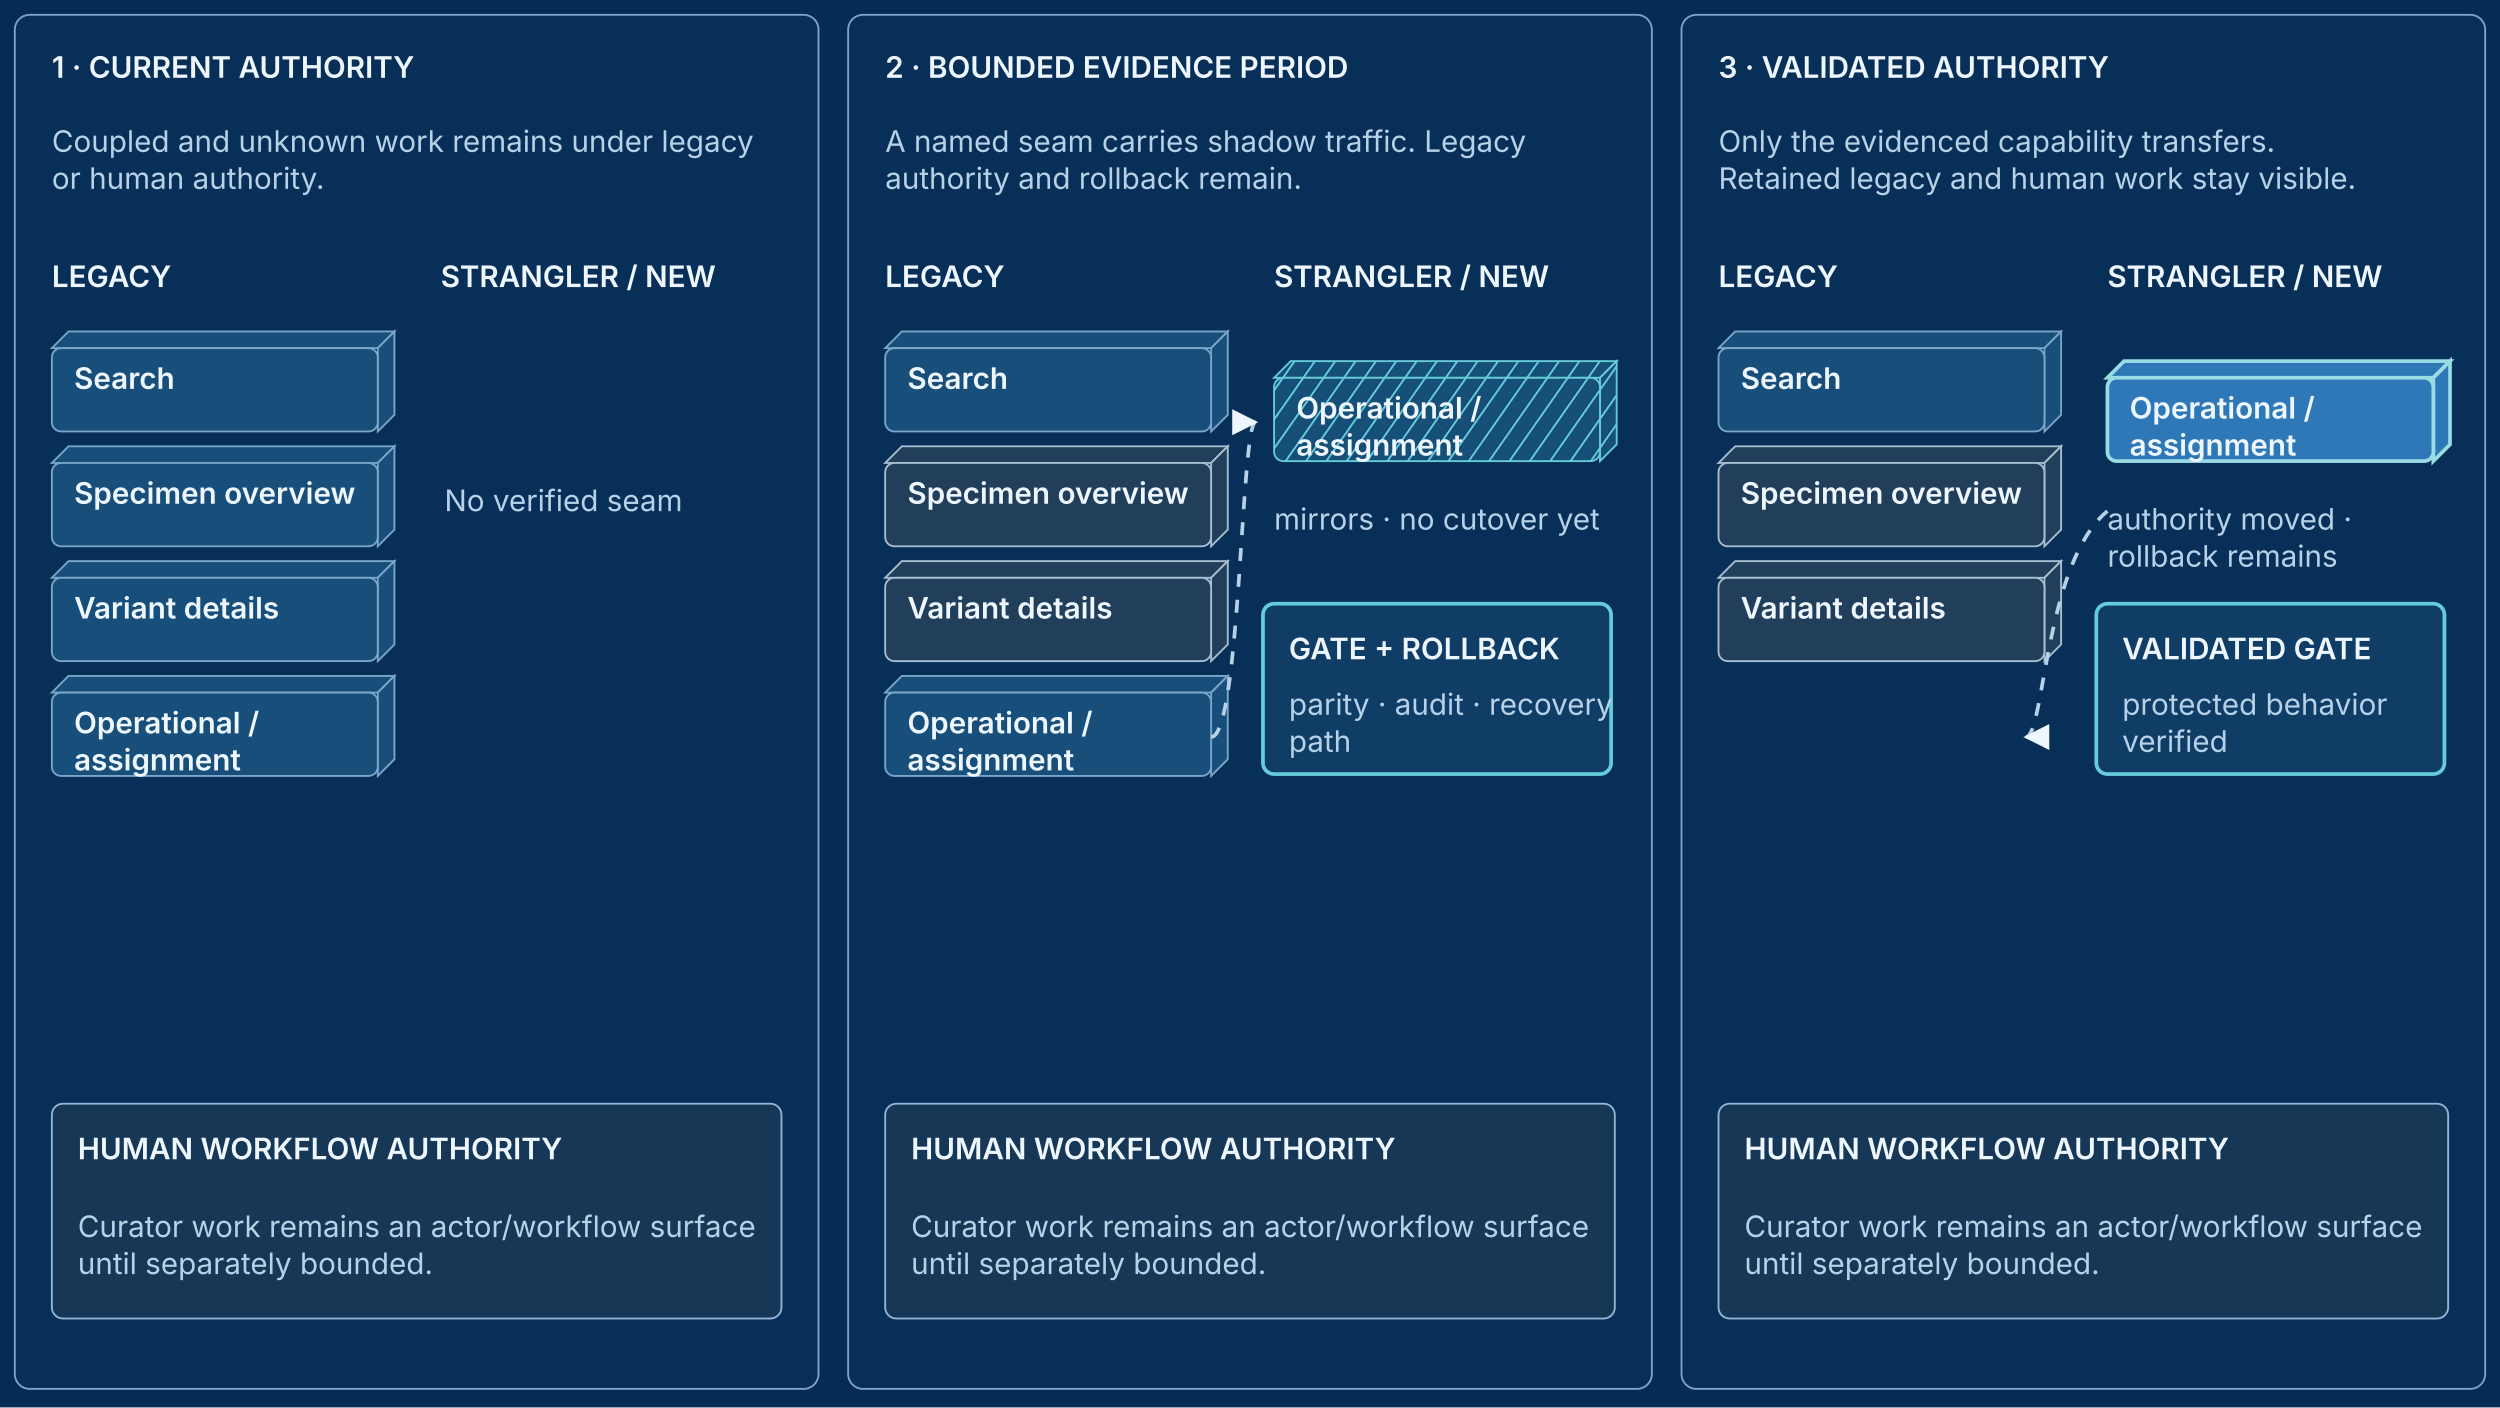
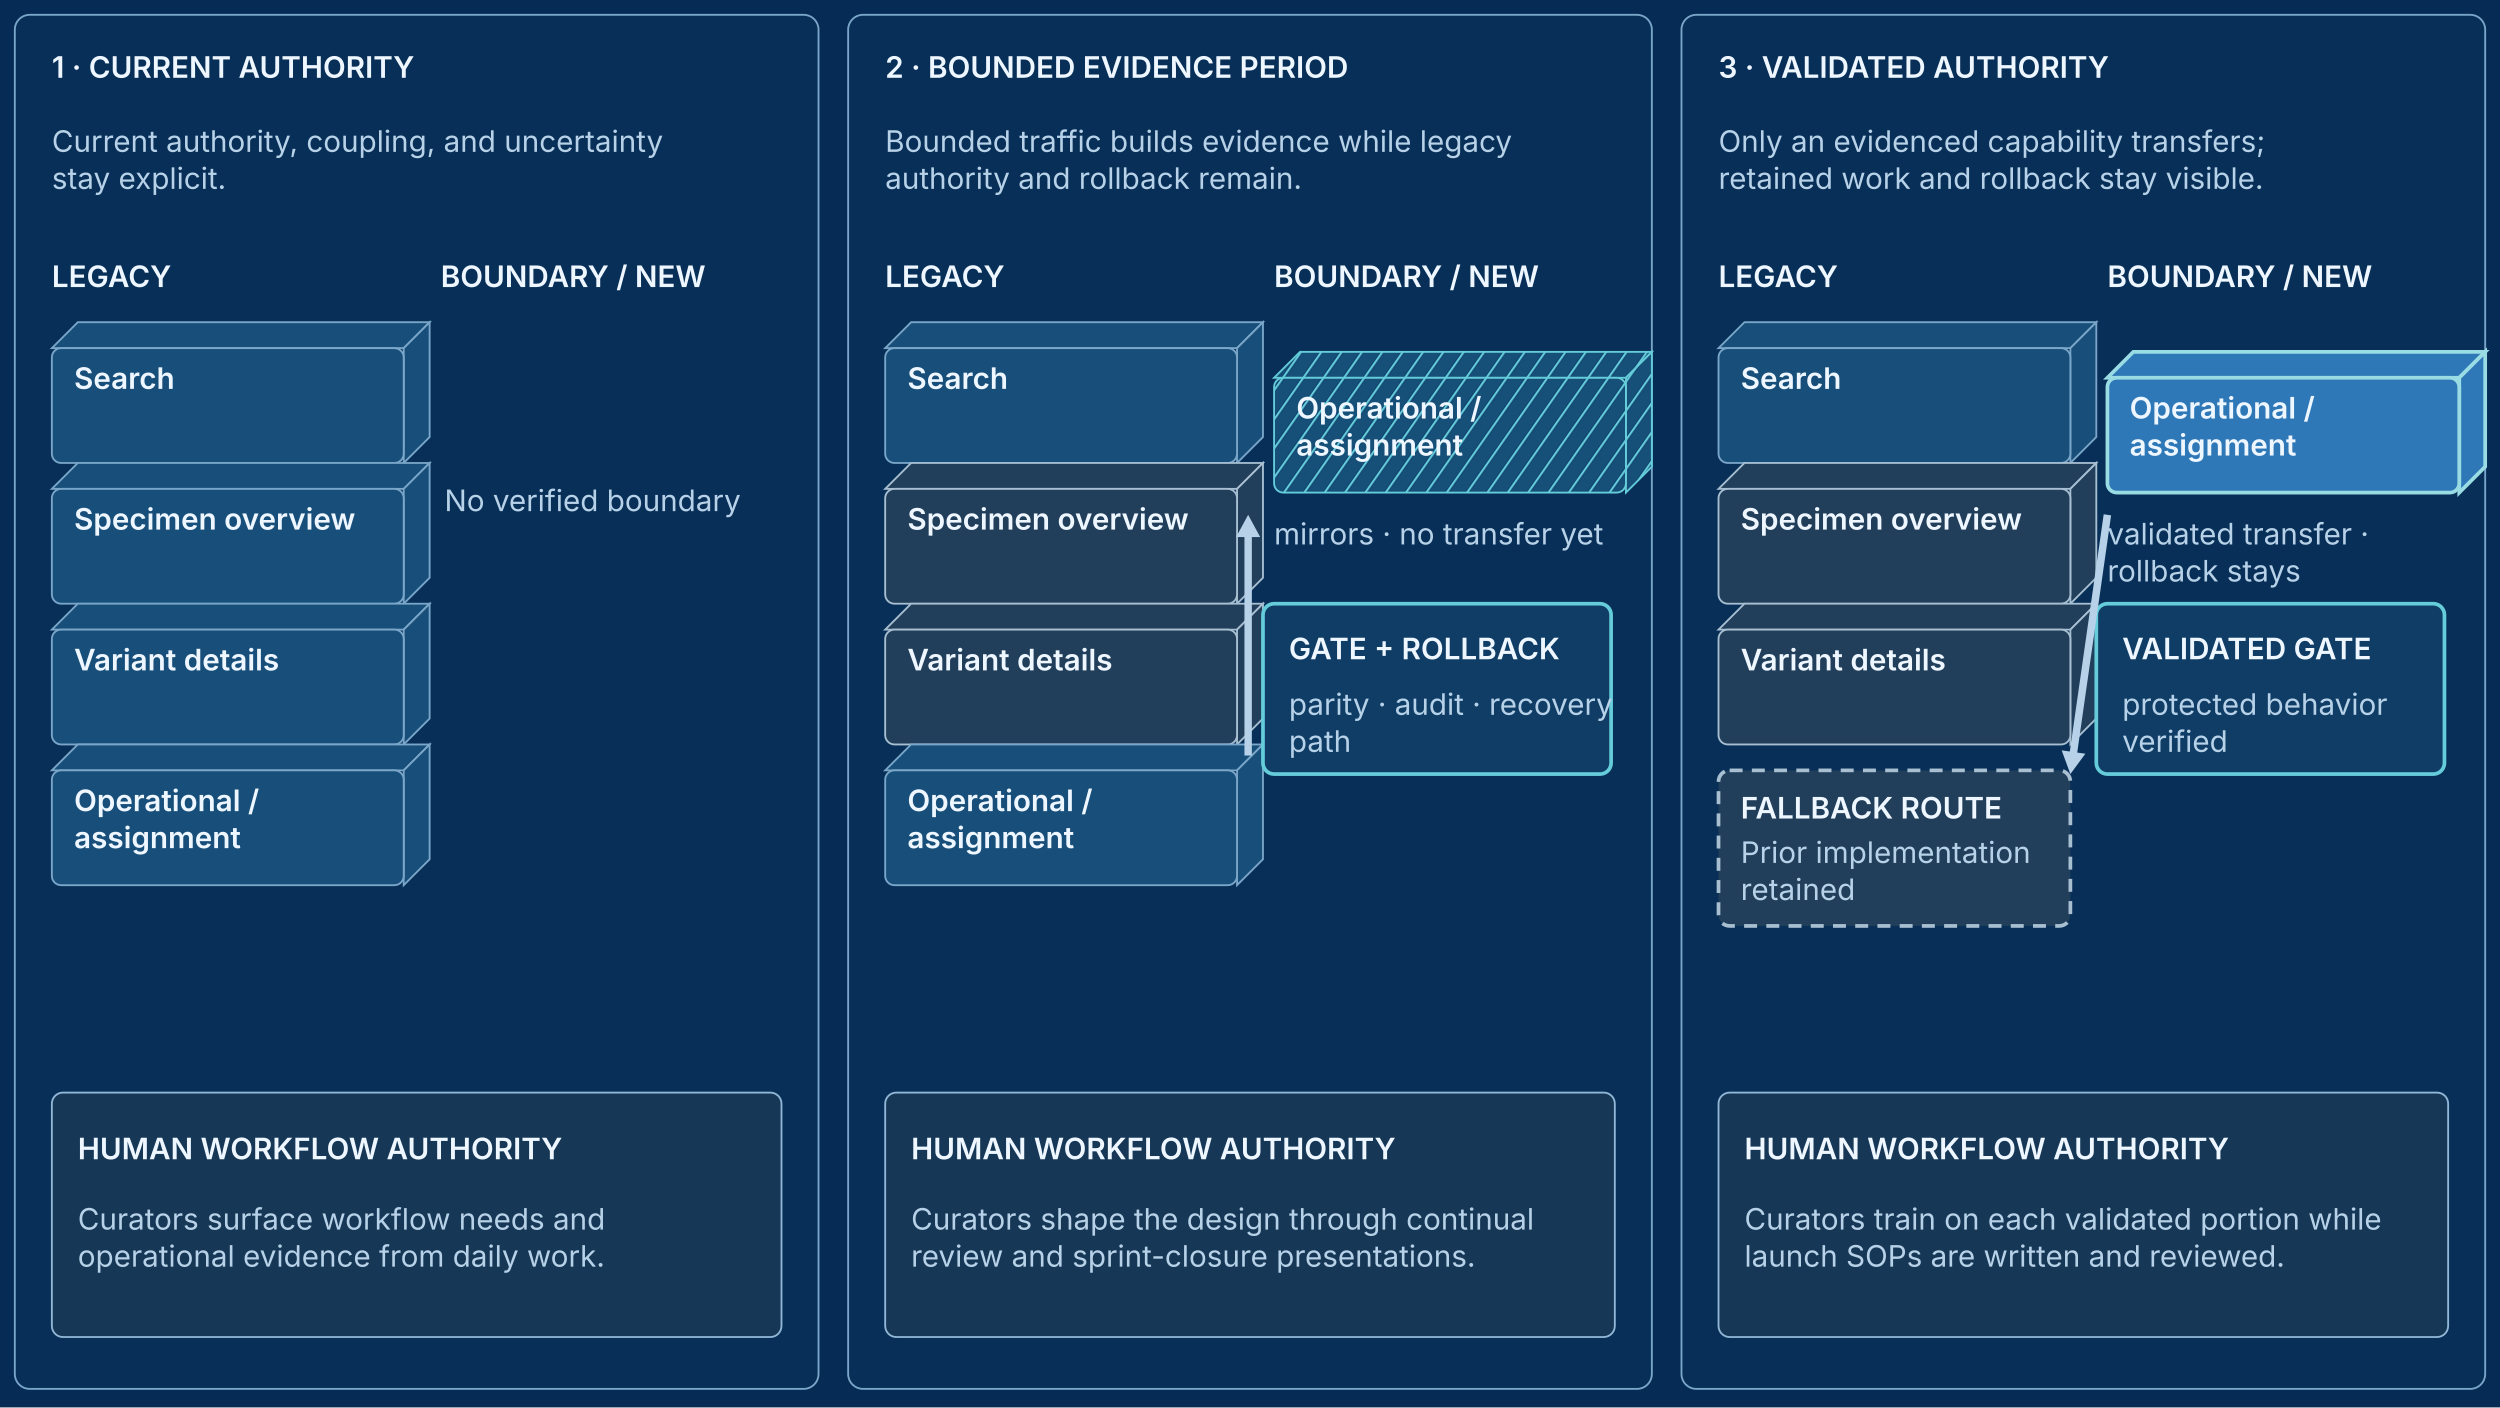
<svg xmlns="http://www.w3.org/2000/svg" class="a3-svg" viewBox="0 0 1350 760" role="img" aria-labelledby="triptych-title triptych-desc" style="color:#eef7ff">
  <defs>
-     <marker id="a3-arrow" viewBox="0 0 10 10" refX="9" refY="5" markerWidth="7" markerHeight="7" orient="auto-start-reverse">
-       <path d="M 0 0 L 10 5 L 0 10 z" fill="currentColor" />
-     </marker>
    <pattern id="a3-hatch" width="9" height="9" patternUnits="userSpaceOnUse" patternTransform="rotate(35)">
      <rect width="9" height="9" fill="#164f78" />
      <line x1="0" y1="0" x2="0" y2="9" stroke="#65ccda" stroke-width="2" />
    </pattern>
  </defs>
  <style>
        text{font-family:Inter,system-ui,sans-serif;font-size:16px;fill:#eef7ff}
        .a3-strong{font-weight:600}.a3-secondary{fill:#b7d2e8}
        .a3-front,.a3-top,.a3-side{stroke:#7aa6c9;stroke-width:1}
        .state-legacy .a3-front,.state-legacy .a3-top,.state-legacy .a3-side{fill:#184f7a}
        .state-retained_legacy .a3-front,.state-retained_legacy .a3-top,.state-retained_legacy .a3-side{fill:#213e5a;stroke:#a8bfd2}
        .state-shadow .a3-front,.state-shadow .a3-top,.state-shadow .a3-side{fill:url(#a3-hatch);stroke:#65ccda}
        .state-new .a3-front,.state-new .a3-top,.state-new .a3-side{fill:#2f78b7;stroke:#9adce4;stroke-width:2}
        .a3-gate{fill:#0f3d66;stroke:#65ccda;stroke-width:2}
+         .a3-fallback rect{fill:#213e5a;stroke:#a8bfd2;stroke-width:2;stroke-dasharray:7 5}
        .a3-human{fill:#163756;stroke:#91b7d6}
-         .a3-route{fill:none;stroke:#eef7ff;stroke-width:2;marker-end:url(#a3-arrow)}
-         .a3-route.secondary{stroke:#b7d2e8;stroke-dasharray:7 7}
+         .a3-route{fill:currentColor;color:#eef7ff}
+         .a3-route.secondary{color:#b7d2e8}
      </style>
  <rect width="1350" height="760" fill="#062c56" />
-   <g>
+   <g id="triptych-f0" data-phase="F0" role="group" aria-label="1 · CURRENT AUTHORITY">
    <rect x="8" y="8" width="434" height="742" rx="8" fill="#082f57" stroke="#7aa6c9" />
    <text x="28" y="42" class="a3-strong">
      <tspan x="28" dy="0">1 · CURRENT AUTHORITY</tspan>
    </text>
    <text x="28" y="82" class="a3-secondary">
-       <tspan x="28" dy="0">Coupled and unknown work remains under legacy</tspan>
-       <tspan x="28" dy="1.25em">or human authority.</tspan>
+       <tspan x="28" dy="0">Current authority, coupling, and uncertainty</tspan>
+       <tspan x="28" dy="1.25em">stay explicit.</tspan>
    </text>
    <text x="28" y="155" class="a3-strong">
      <tspan x="28" dy="0">LEGACY</tspan>
    </text>
    <text x="238" y="155" class="a3-strong">
-       <tspan x="238" dy="0">STRANGLER / NEW</tspan>
-     </text>
-     <g class="a3-cube state-legacy" data-cube-id="CAP-SEARCH" role="button" tabindex="0" aria-label="Search; Legacy authority">
-       <polygon class="a3-top" points="28,188 37,179 213,179 204,188" />
-       <polygon class="a3-side" points="204,188 213,179 213,224 204,233" />
-       <rect class="a3-front" x="28" y="188" width="176" height="45" rx="5" />
+       <tspan x="238" dy="0">BOUNDARY / NEW</tspan>
+     </text>
+     <g class="a3-cube state-legacy" data-cube-id="CAP-SEARCH" role="group" aria-label="Search; Legacy authority">
+       <polygon class="a3-top" points="28,188 42,174 232,174 218,188" />
+       <polygon class="a3-side" points="218,188 232,174 232,236 218,250" />
+       <rect class="a3-front" x="28" y="188" width="190" height="62" rx="5" />
      <text x="40" y="210" class="a3-strong">
        <tspan x="40" dy="0">Search</tspan>
      </text>
    </g>
-     <g class="a3-cube state-legacy" data-cube-id="CAP-SPECIMEN" role="button" tabindex="0" aria-label="Specimen overview; Legacy authority">
-       <polygon class="a3-top" points="28,250 37,241 213,241 204,250" />
-       <polygon class="a3-side" points="204,250 213,241 213,286 204,295" />
-       <rect class="a3-front" x="28" y="250" width="176" height="45" rx="5" />
-       <text x="40" y="272" class="a3-strong">
+     <g class="a3-cube state-legacy" data-cube-id="CAP-SPECIMEN" role="group" aria-label="Specimen overview; Legacy authority">
+       <polygon class="a3-top" points="28,264 42,250 232,250 218,264" />
+       <polygon class="a3-side" points="218,264 232,250 232,312 218,326" />
+       <rect class="a3-front" x="28" y="264" width="190" height="62" rx="5" />
+       <text x="40" y="286" class="a3-strong">
        <tspan x="40" dy="0">Specimen overview</tspan>
      </text>
    </g>
-     <g class="a3-cube state-legacy" data-cube-id="CAP-VARIANT" role="button" tabindex="0" aria-label="Variant details; Legacy authority">
-       <polygon class="a3-top" points="28,312 37,303 213,303 204,312" />
-       <polygon class="a3-side" points="204,312 213,303 213,348 204,357" />
-       <rect class="a3-front" x="28" y="312" width="176" height="45" rx="5" />
-       <text x="40" y="334" class="a3-strong">
+     <g class="a3-cube state-legacy" data-cube-id="CAP-VARIANT" role="group" aria-label="Variant details; Legacy authority">
+       <polygon class="a3-top" points="28,340 42,326 232,326 218,340" />
+       <polygon class="a3-side" points="218,340 232,326 232,388 218,402" />
+       <rect class="a3-front" x="28" y="340" width="190" height="62" rx="5" />
+       <text x="40" y="362" class="a3-strong">
        <tspan x="40" dy="0">Variant details</tspan>
      </text>
    </g>
-     <g class="a3-cube state-legacy" data-cube-id="CAP-OP-ASSIGN" role="button" tabindex="0" aria-label="Operational / assignment; Legacy authority">
-       <polygon class="a3-top" points="28,374 37,365 213,365 204,374" />
-       <polygon class="a3-side" points="204,374 213,365 213,410 204,419" />
-       <rect class="a3-front" x="28" y="374" width="176" height="45" rx="5" />
-       <text x="40" y="396" class="a3-strong">
+     <g class="a3-cube state-legacy" data-cube-id="CAP-OP-ASSIGN" role="group" aria-label="Operational / assignment; Legacy authority">
+       <polygon class="a3-top" points="28,416 42,402 232,402 218,416" />
+       <polygon class="a3-side" points="218,416 232,402 232,464 218,478" />
+       <rect class="a3-front" x="28" y="416" width="190" height="62" rx="5" />
+       <text x="40" y="438" class="a3-strong">
        <tspan x="40" dy="0">Operational /</tspan>
        <tspan x="40" dy="1.25em">assignment</tspan>
      </text>
    </g>
    <text x="240" y="276" class="a3-secondary">
-       <tspan x="240" dy="0">No verified seam</tspan>
-     </text>
-     <rect class="a3-human" x="28" y="596" width="394" height="116" rx="6" />
+       <tspan x="240" dy="0">No verified boundary</tspan>
+     </text>
+     <rect class="a3-human" x="28" y="590" width="394" height="132" rx="6" />
    <text x="42" y="626" class="a3-strong">
      <tspan x="42" dy="0">HUMAN WORKFLOW AUTHORITY</tspan>
    </text>
-     <text x="42" y="668" class="a3-secondary">
-       <tspan x="42" dy="0">Curator work remains an actor/workflow surface</tspan>
-       <tspan x="42" dy="1.25em">until separately bounded.</tspan>
+     <text x="42" y="664" class="a3-secondary">
+       <tspan x="42" dy="0">Curators surface workflow needs and</tspan>
+       <tspan x="42" dy="1.25em">operational evidence from daily work.</tspan>
    </text>
  </g>
-   <g>
+   <g id="triptych-f2" data-phase="F2" role="group" aria-label="2 · BOUNDED EVIDENCE PERIOD">
    <rect x="458" y="8" width="434" height="742" rx="8" fill="#082f57" stroke="#7aa6c9" />
    <text x="478" y="42" class="a3-strong">
      <tspan x="478" dy="0">2 · BOUNDED EVIDENCE PERIOD</tspan>
    </text>
    <text x="478" y="82" class="a3-secondary">
-       <tspan x="478" dy="0">A named seam carries shadow traffic. Legacy</tspan>
+       <tspan x="478" dy="0">Bounded traffic builds evidence while legacy</tspan>
      <tspan x="478" dy="1.25em">authority and rollback remain.</tspan>
    </text>
    <text x="478" y="155" class="a3-strong">
      <tspan x="478" dy="0">LEGACY</tspan>
    </text>
    <text x="688" y="155" class="a3-strong">
-       <tspan x="688" dy="0">STRANGLER / NEW</tspan>
-     </text>
-     <g class="a3-cube state-legacy" data-cube-id="CAP-SEARCH" role="button" tabindex="0" aria-label="Search; Legacy authority">
-       <polygon class="a3-top" points="478,188 487,179 663,179 654,188" />
-       <polygon class="a3-side" points="654,188 663,179 663,224 654,233" />
-       <rect class="a3-front" x="478" y="188" width="176" height="45" rx="5" />
+       <tspan x="688" dy="0">BOUNDARY / NEW</tspan>
+     </text>
+     <g class="a3-cube state-legacy" data-cube-id="CAP-SEARCH" role="group" aria-label="Search; Legacy authority">
+       <polygon class="a3-top" points="478,188 492,174 682,174 668,188" />
+       <polygon class="a3-side" points="668,188 682,174 682,236 668,250" />
+       <rect class="a3-front" x="478" y="188" width="190" height="62" rx="5" />
      <text x="490" y="210" class="a3-strong">
        <tspan x="490" dy="0">Search</tspan>
      </text>
    </g>
-     <g class="a3-cube state-retained_legacy" data-cube-id="CAP-SPECIMEN" role="button" tabindex="0" aria-label="Specimen overview; Retained legacy">
-       <polygon class="a3-top" points="478,250 487,241 663,241 654,250" />
-       <polygon class="a3-side" points="654,250 663,241 663,286 654,295" />
-       <rect class="a3-front" x="478" y="250" width="176" height="45" rx="5" />
-       <text x="490" y="272" class="a3-strong">
+     <g class="a3-cube state-retained_legacy" data-cube-id="CAP-SPECIMEN" role="group" aria-label="Specimen overview; Retained legacy">
+       <polygon class="a3-top" points="478,264 492,250 682,250 668,264" />
+       <polygon class="a3-side" points="668,264 682,250 682,312 668,326" />
+       <rect class="a3-front" x="478" y="264" width="190" height="62" rx="5" />
+       <text x="490" y="286" class="a3-strong">
        <tspan x="490" dy="0">Specimen overview</tspan>
      </text>
    </g>
-     <g class="a3-cube state-retained_legacy" data-cube-id="CAP-VARIANT" role="button" tabindex="0" aria-label="Variant details; Retained legacy">
-       <polygon class="a3-top" points="478,312 487,303 663,303 654,312" />
-       <polygon class="a3-side" points="654,312 663,303 663,348 654,357" />
-       <rect class="a3-front" x="478" y="312" width="176" height="45" rx="5" />
-       <text x="490" y="334" class="a3-strong">
+     <g class="a3-cube state-retained_legacy" data-cube-id="CAP-VARIANT" role="group" aria-label="Variant details; Retained legacy">
+       <polygon class="a3-top" points="478,340 492,326 682,326 668,340" />
+       <polygon class="a3-side" points="668,340 682,326 682,388 668,402" />
+       <rect class="a3-front" x="478" y="340" width="190" height="62" rx="5" />
+       <text x="490" y="362" class="a3-strong">
        <tspan x="490" dy="0">Variant details</tspan>
      </text>
    </g>
-     <g class="a3-cube state-legacy" data-cube-id="CAP-OP-ASSIGN" role="button" tabindex="0" aria-label="Operational / assignment; Legacy authority">
-       <polygon class="a3-top" points="478,374 487,365 663,365 654,374" />
-       <polygon class="a3-side" points="654,374 663,365 663,410 654,419" />
-       <rect class="a3-front" x="478" y="374" width="176" height="45" rx="5" />
-       <text x="490" y="396" class="a3-strong">
+     <g class="a3-cube state-legacy" data-cube-id="CAP-OP-ASSIGN" role="group" aria-label="Operational / assignment; Legacy authority">
+       <polygon class="a3-top" points="478,416 492,402 682,402 668,416" />
+       <polygon class="a3-side" points="668,416 682,402 682,464 668,478" />
+       <rect class="a3-front" x="478" y="416" width="190" height="62" rx="5" />
+       <text x="490" y="438" class="a3-strong">
        <tspan x="490" dy="0">Operational /</tspan>
        <tspan x="490" dy="1.25em">assignment</tspan>
      </text>
    </g>
-     <g class="a3-cube state-shadow" data-cube-id="CAP-OP-ASSIGN" role="button" tabindex="0" aria-label="Operational / assignment; Shadow / dual-run">
-       <polygon class="a3-top" points="688,204 697,195 873,195 864,204" />
-       <polygon class="a3-side" points="864,204 873,195 873,240 864,249" />
-       <rect class="a3-front" x="688" y="204" width="176" height="45" rx="5" />
+     <g class="a3-cube state-shadow" data-cube-id="CAP-OP-ASSIGN" role="group" aria-label="Operational / assignment; Shadow / dual-run">
+       <polygon class="a3-top" points="688,204 702,190 892,190 878,204" />
+       <polygon class="a3-side" points="878,204 892,190 892,252 878,266" />
+       <rect class="a3-front" x="688" y="204" width="190" height="62" rx="5" />
      <text x="700" y="226" class="a3-strong">
        <tspan x="700" dy="0">Operational /</tspan>
        <tspan x="700" dy="1.25em">assignment</tspan>
      </text>
    </g>
-     <path class="a3-route secondary" d="M 654 398 C 670 398, 670 228, 678 228" />
-     <text x="688" y="286" class="a3-secondary">
-       <tspan x="688" dy="0">mirrors · no cutover yet</tspan>
+     <path class="a3-route secondary" d="M 676.0 408.0 L 676.0 290.0 L 680.5 290.0 L 674.0 278.0 L 667.5 290.0 L 672.0 290.0 L 672.0 408.0 Z" aria-hidden="true" />
+     <text x="688" y="294" class="a3-secondary">
+       <tspan x="688" dy="0">mirrors · no transfer yet</tspan>
    </text>
    <rect class="a3-gate" x="682" y="326" width="188" height="92" rx="6" />
    <text x="696" y="356" class="a3-strong">
      <tspan x="696" dy="0">GATE + ROLLBACK</tspan>
    </text>
    <text x="696" y="386" class="a3-secondary">
      <tspan x="696" dy="0">parity · audit · recovery</tspan>
      <tspan x="696" dy="1.25em">path</tspan>
    </text>
-     <rect class="a3-human" x="478" y="596" width="394" height="116" rx="6" />
+     <rect class="a3-human" x="478" y="590" width="394" height="132" rx="6" />
    <text x="492" y="626" class="a3-strong">
      <tspan x="492" dy="0">HUMAN WORKFLOW AUTHORITY</tspan>
    </text>
-     <text x="492" y="668" class="a3-secondary">
-       <tspan x="492" dy="0">Curator work remains an actor/workflow surface</tspan>
-       <tspan x="492" dy="1.25em">until separately bounded.</tspan>
+     <text x="492" y="664" class="a3-secondary">
+       <tspan x="492" dy="0">Curators shape the design through continual</tspan>
+       <tspan x="492" dy="1.25em">review and sprint-closure presentations.</tspan>
    </text>
  </g>
-   <g>
+   <g id="triptych-f3" data-phase="F3" role="group" aria-label="3 · VALIDATED AUTHORITY">
    <rect x="908" y="8" width="434" height="742" rx="8" fill="#082f57" stroke="#7aa6c9" />
    <text x="928" y="42" class="a3-strong">
      <tspan x="928" dy="0">3 · VALIDATED AUTHORITY</tspan>
    </text>
    <text x="928" y="82" class="a3-secondary">
-       <tspan x="928" dy="0">Only the evidenced capability transfers.</tspan>
-       <tspan x="928" dy="1.25em">Retained legacy and human work stay visible.</tspan>
+       <tspan x="928" dy="0">Only an evidenced capability transfers;</tspan>
+       <tspan x="928" dy="1.25em">retained work and rollback stay visible.</tspan>
    </text>
    <text x="928" y="155" class="a3-strong">
      <tspan x="928" dy="0">LEGACY</tspan>
    </text>
    <text x="1138" y="155" class="a3-strong">
-       <tspan x="1138" dy="0">STRANGLER / NEW</tspan>
-     </text>
-     <g class="a3-cube state-legacy" data-cube-id="CAP-SEARCH" role="button" tabindex="0" aria-label="Search; Legacy authority">
-       <polygon class="a3-top" points="928,188 937,179 1113,179 1104,188" />
-       <polygon class="a3-side" points="1104,188 1113,179 1113,224 1104,233" />
-       <rect class="a3-front" x="928" y="188" width="176" height="45" rx="5" />
+       <tspan x="1138" dy="0">BOUNDARY / NEW</tspan>
+     </text>
+     <g class="a3-cube state-legacy" data-cube-id="CAP-SEARCH" role="group" aria-label="Search; Legacy authority">
+       <polygon class="a3-top" points="928,188 942,174 1132,174 1118,188" />
+       <polygon class="a3-side" points="1118,188 1132,174 1132,236 1118,250" />
+       <rect class="a3-front" x="928" y="188" width="190" height="62" rx="5" />
      <text x="940" y="210" class="a3-strong">
        <tspan x="940" dy="0">Search</tspan>
      </text>
    </g>
-     <g class="a3-cube state-retained_legacy" data-cube-id="CAP-SPECIMEN" role="button" tabindex="0" aria-label="Specimen overview; Retained legacy">
-       <polygon class="a3-top" points="928,250 937,241 1113,241 1104,250" />
-       <polygon class="a3-side" points="1104,250 1113,241 1113,286 1104,295" />
-       <rect class="a3-front" x="928" y="250" width="176" height="45" rx="5" />
-       <text x="940" y="272" class="a3-strong">
+     <g class="a3-cube state-retained_legacy" data-cube-id="CAP-SPECIMEN" role="group" aria-label="Specimen overview; Retained legacy">
+       <polygon class="a3-top" points="928,264 942,250 1132,250 1118,264" />
+       <polygon class="a3-side" points="1118,264 1132,250 1132,312 1118,326" />
+       <rect class="a3-front" x="928" y="264" width="190" height="62" rx="5" />
+       <text x="940" y="286" class="a3-strong">
        <tspan x="940" dy="0">Specimen overview</tspan>
      </text>
    </g>
-     <g class="a3-cube state-retained_legacy" data-cube-id="CAP-VARIANT" role="button" tabindex="0" aria-label="Variant details; Retained legacy">
-       <polygon class="a3-top" points="928,312 937,303 1113,303 1104,312" />
-       <polygon class="a3-side" points="1104,312 1113,303 1113,348 1104,357" />
-       <rect class="a3-front" x="928" y="312" width="176" height="45" rx="5" />
-       <text x="940" y="334" class="a3-strong">
+     <g class="a3-cube state-retained_legacy" data-cube-id="CAP-VARIANT" role="group" aria-label="Variant details; Retained legacy">
+       <polygon class="a3-top" points="928,340 942,326 1132,326 1118,340" />
+       <polygon class="a3-side" points="1118,340 1132,326 1132,388 1118,402" />
+       <rect class="a3-front" x="928" y="340" width="190" height="62" rx="5" />
+       <text x="940" y="362" class="a3-strong">
        <tspan x="940" dy="0">Variant details</tspan>
      </text>
    </g>
-     <g class="a3-cube state-new" data-cube-id="CAP-OP-ASSIGN" role="button" tabindex="0" aria-label="Operational / assignment; New authority">
-       <polygon class="a3-top" points="1138,204 1147,195 1323,195 1314,204" />
-       <polygon class="a3-side" points="1314,204 1323,195 1323,240 1314,249" />
-       <rect class="a3-front" x="1138" y="204" width="176" height="45" rx="5" />
+     <g class="a3-fallback" role="group" aria-label="Fallback route; prior implementation retained for recovery">
+       <rect x="928" y="416" width="190" height="84" rx="6" />
+       <text x="940" y="442" class="a3-strong">
+         <tspan x="940" dy="0">FALLBACK ROUTE</tspan>
+       </text>
+       <text x="940" y="466" class="a3-secondary">
+         <tspan x="940" dy="0">Prior implementation</tspan>
+         <tspan x="940" dy="1.25em">retained</tspan>
+       </text>
+     </g>
+     <g class="a3-cube state-new" data-cube-id="CAP-OP-ASSIGN" role="group" aria-label="Operational / assignment; New authority">
+       <polygon class="a3-top" points="1138,204 1152,190 1342,190 1328,204" />
+       <polygon class="a3-side" points="1328,204 1342,190 1342,252 1328,266" />
+       <rect class="a3-front" x="1138" y="204" width="190" height="62" rx="5" />
      <text x="1150" y="226" class="a3-strong">
        <tspan x="1150" dy="0">Operational /</tspan>
        <tspan x="1150" dy="1.25em">assignment</tspan>
      </text>
    </g>
    <rect class="a3-gate" x="1132" y="326" width="188" height="92" rx="6" />
    <text x="1146" y="356" class="a3-strong">
      <tspan x="1146" dy="0">VALIDATED GATE</tspan>
    </text>
    <text x="1146" y="386" class="a3-secondary">
      <tspan x="1146" dy="0">protected behavior</tspan>
      <tspan x="1146" dy="1.25em">verified</tspan>
    </text>
-     <path class="a3-route secondary" d="M 1138 276 C 1104 304, 1104 398, 1094 398" />
-     <text x="1138" y="286" class="a3-secondary">
-       <tspan x="1138" dy="0">authority moved ·</tspan>
-       <tspan x="1138" dy="1.25em">rollback remains</tspan>
-     </text>
-     <rect class="a3-human" x="928" y="596" width="394" height="116" rx="6" />
+     <path class="a3-route secondary" d="M 1136.0 277.7 L 1117.7 405.8 L 1113.3 405.2 L 1118.0 418.0 L 1126.1 407.0 L 1121.7 406.4 L 1140.0 278.3 Z" aria-hidden="true" />
+     <text x="1138" y="294" class="a3-secondary">
+       <tspan x="1138" dy="0">validated transfer ·</tspan>
+       <tspan x="1138" dy="1.25em">rollback stays</tspan>
+     </text>
+     <rect class="a3-human" x="928" y="590" width="394" height="132" rx="6" />
    <text x="942" y="626" class="a3-strong">
      <tspan x="942" dy="0">HUMAN WORKFLOW AUTHORITY</tspan>
    </text>
-     <text x="942" y="668" class="a3-secondary">
-       <tspan x="942" dy="0">Curator work remains an actor/workflow surface</tspan>
-       <tspan x="942" dy="1.25em">until separately bounded.</tspan>
+     <text x="942" y="664" class="a3-secondary">
+       <tspan x="942" dy="0">Curators train on each validated portion while</tspan>
+       <tspan x="942" dy="1.25em">launch SOPs are written and reviewed.</tspan>
    </text>
  </g>
</svg>
